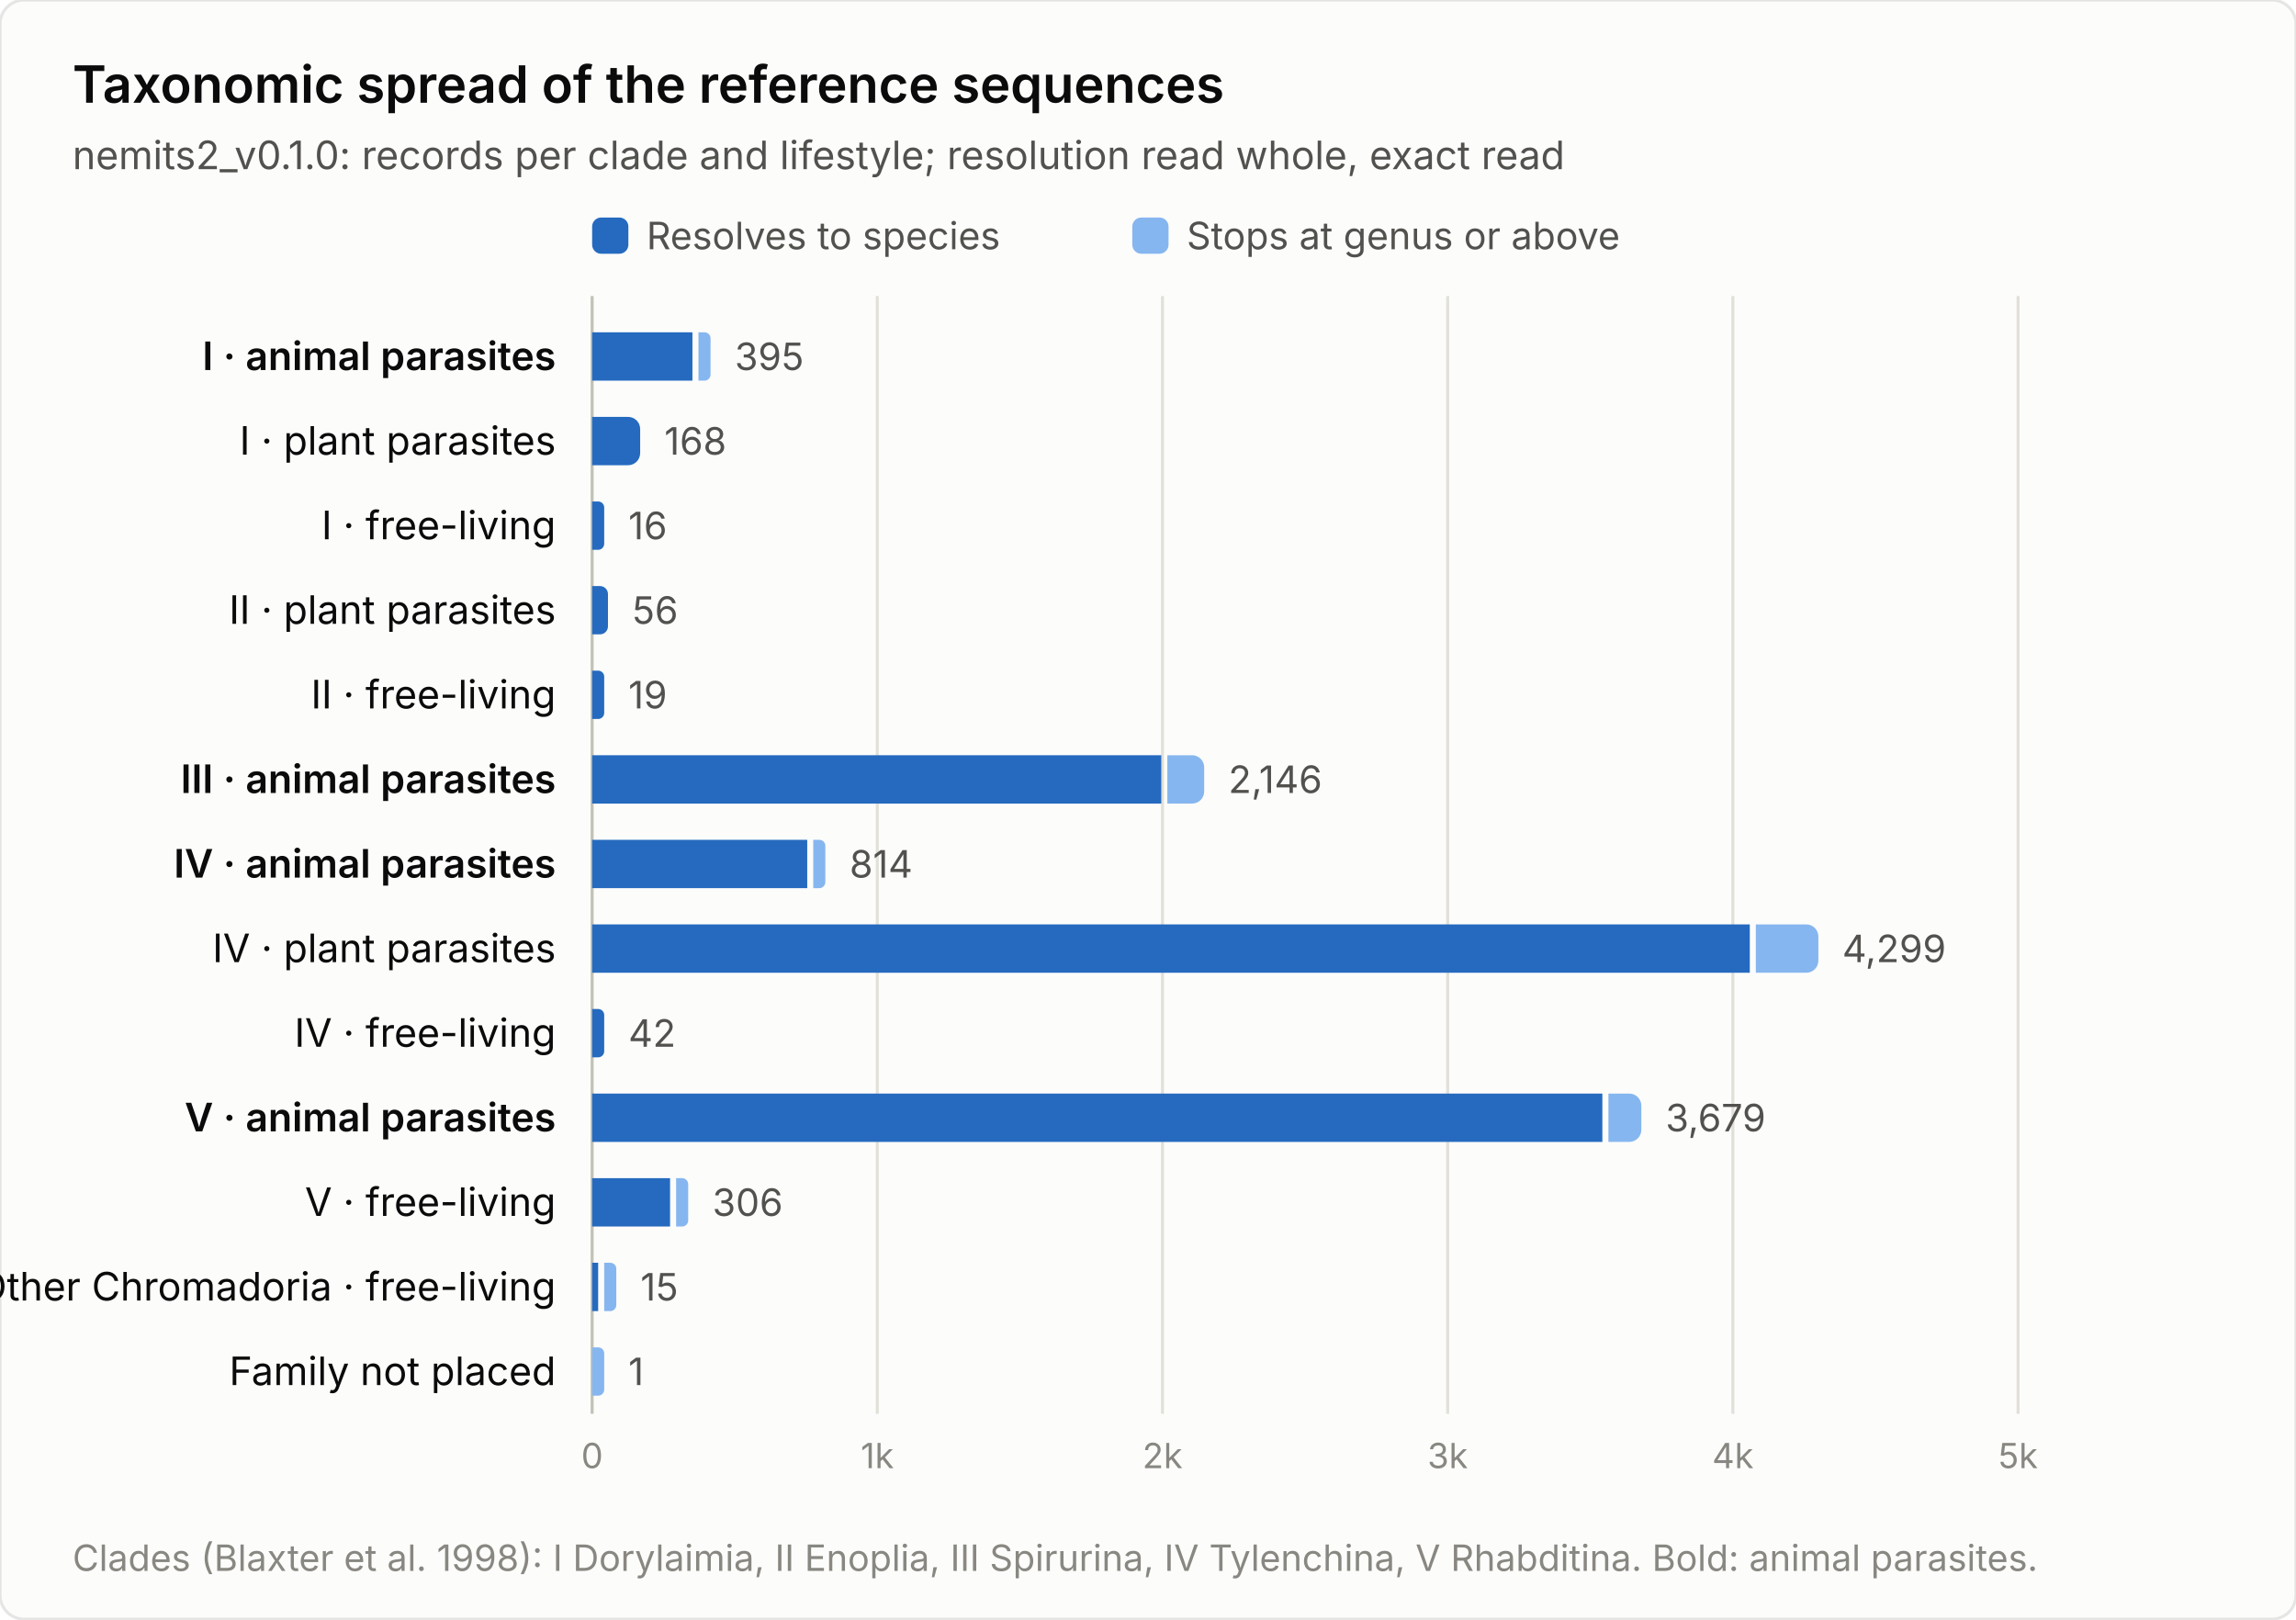
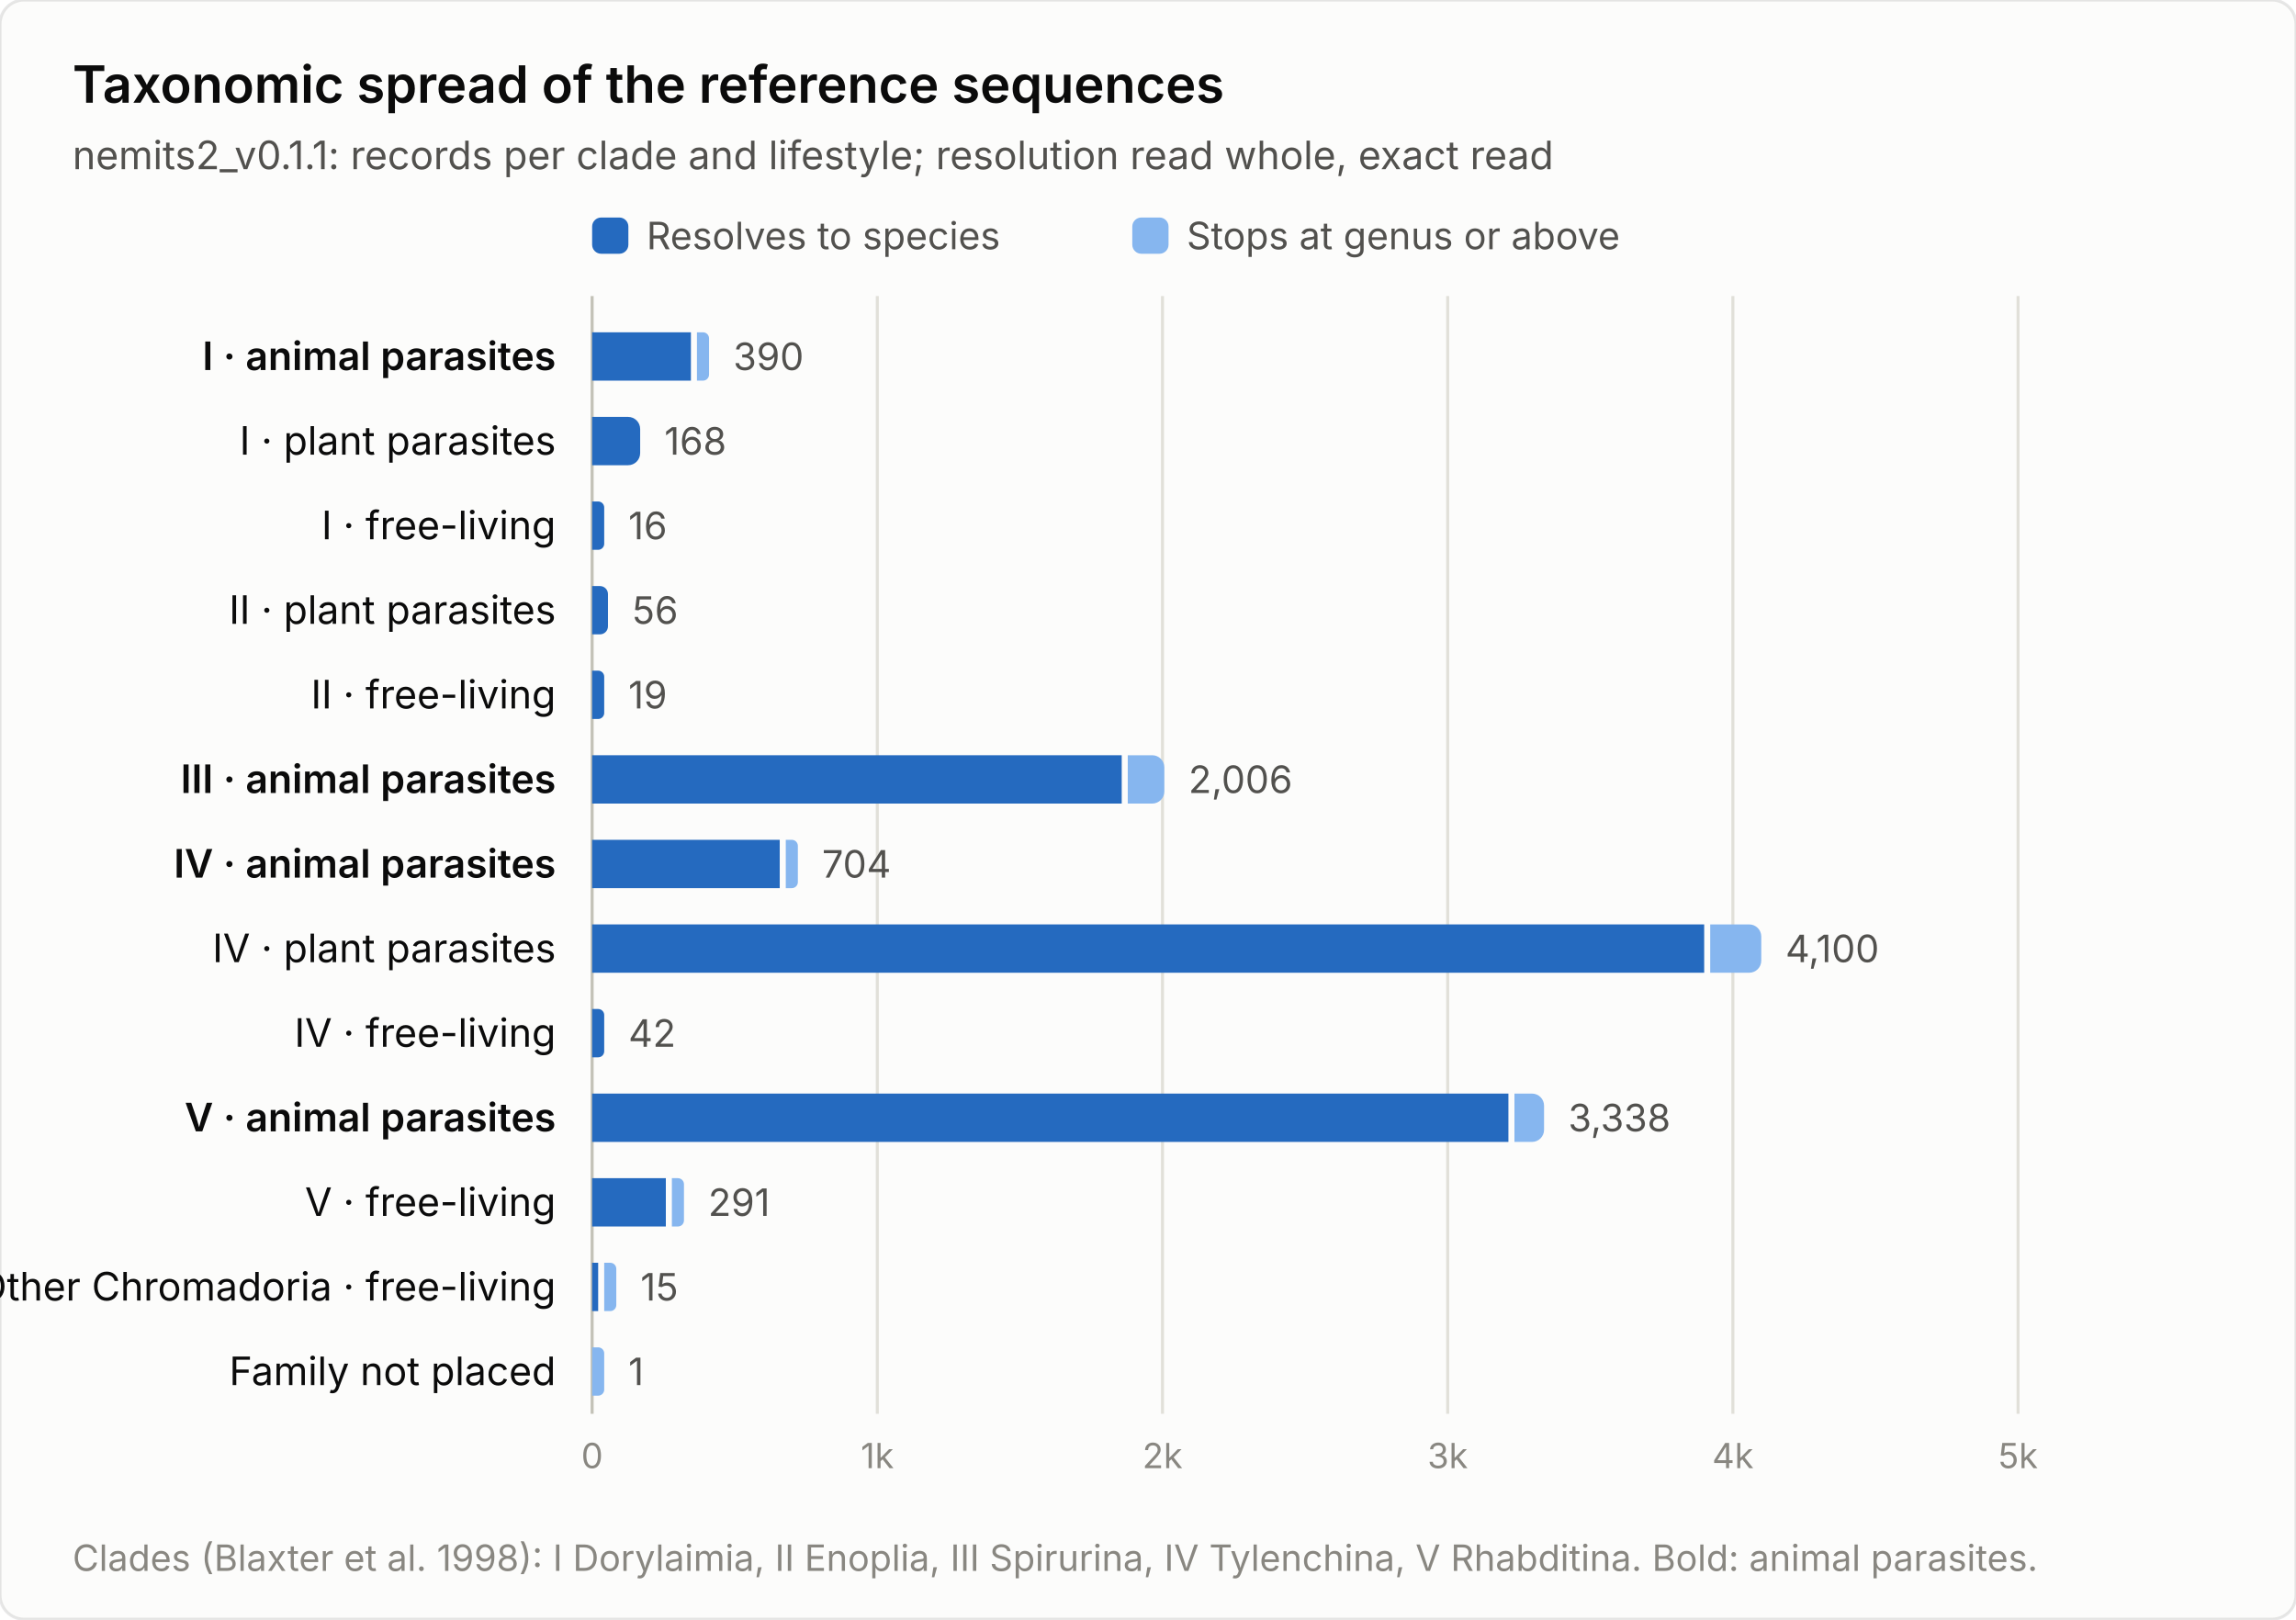
<svg xmlns="http://www.w3.org/2000/svg" width="760" height="536" viewBox="0 0 760 536" font-family="system-ui, -apple-system, &quot;Segoe UI&quot;, sans-serif" role="img" aria-label="Taxonomic spread of the reference sequences">
  <rect width="760" height="536" rx="8" fill="#fcfcfb" stroke="rgba(11,11,11,0.10)" />
  <text x="24" y="34" font-size="17" font-weight="600" fill="#0b0b0b">Taxonomic spread of the reference sequences</text>
-   <text x="24" y="56" font-size="13" fill="#52514e">nemits2_v0.1.0: records per clade and lifestyle; resolution read whole, exact read</text>
+   <text x="24" y="56" font-size="13" fill="#52514e">nemits2_v0.1.1: records per clade and lifestyle; resolution read whole, exact read</text>
  <rect x="196" y="72" width="12" height="12" rx="3" fill="#256abf" />
  <text x="214" y="82.5" font-size="12.5" fill="#52514e">Resolves to species</text>
  <rect x="374.8" y="72" width="12" height="12" rx="3" fill="#86b6ef" />
  <text x="392.8" y="82.5" font-size="12.5" fill="#52514e">Stops at genus or above</text>
  <line x1="196.0" y1="98" x2="196.0" y2="468" stroke="#c3c2b7" stroke-width="1" />
  <text x="196.0" y="486" font-size="11.5" fill="#898781" text-anchor="middle" font-variant-numeric="tabular-nums">0</text>
  <line x1="290.4" y1="98" x2="290.4" y2="468" stroke="#e1e0d9" stroke-width="1" />
  <text x="290.4" y="486" font-size="11.5" fill="#898781" text-anchor="middle" font-variant-numeric="tabular-nums">1k</text>
  <line x1="384.8" y1="98" x2="384.8" y2="468" stroke="#e1e0d9" stroke-width="1" />
  <text x="384.8" y="486" font-size="11.5" fill="#898781" text-anchor="middle" font-variant-numeric="tabular-nums">2k</text>
  <line x1="479.2" y1="98" x2="479.2" y2="468" stroke="#e1e0d9" stroke-width="1" />
  <text x="479.2" y="486" font-size="11.5" fill="#898781" text-anchor="middle" font-variant-numeric="tabular-nums">3k</text>
  <line x1="573.6" y1="98" x2="573.6" y2="468" stroke="#e1e0d9" stroke-width="1" />
  <text x="573.6" y="486" font-size="11.5" fill="#898781" text-anchor="middle" font-variant-numeric="tabular-nums">4k</text>
  <line x1="668.0" y1="98" x2="668.0" y2="468" stroke="#e1e0d9" stroke-width="1" />
  <text x="668.0" y="486" font-size="11.5" fill="#898781" text-anchor="middle" font-variant-numeric="tabular-nums">5k</text>
  <text x="184" y="122.5" font-size="13" font-weight="600" fill="#0b0b0b" text-anchor="end">I · animal parasites</text>
-   <rect x="196.0" y="110.0" width="33.2" height="16" fill="#256abf" />
-   <path d="M231.2,110.0 h2.0 a2.0,2.0 0 0 1 2.0,2.0 v12.0 a2.0,2.0 0 0 1 -2.0,2.0 h-2.0 z" fill="#86b6ef" />
-   <text x="243.2" y="122.5" font-size="12.5" fill="#52514e" font-variant-numeric="tabular-nums">395</text>
+   <rect x="196.0" y="110.0" width="32.7" height="16" fill="#256abf" />
+   <path d="M230.7,110.0 h2.0 a2.0,2.0 0 0 1 2.0,2.0 v12.0 a2.0,2.0 0 0 1 -2.0,2.0 h-2.0 z" fill="#86b6ef" />
+   <text x="242.7" y="122.5" font-size="12.5" fill="#52514e" font-variant-numeric="tabular-nums">390</text>
  <text x="184" y="150.5" font-size="13" font-weight="400" fill="#0b0b0b" text-anchor="end">I · plant parasites</text>
  <path d="M196.0,138.0 h11.9 a4,4 0 0 1 4,4 v8.0 a4,4 0 0 1 -4,4 h-11.9 z" fill="#256abf" />
  <text x="219.9" y="150.5" font-size="12.5" fill="#52514e" font-variant-numeric="tabular-nums">168</text>
  <text x="184" y="178.5" font-size="13" font-weight="400" fill="#0b0b0b" text-anchor="end">I · free-living</text>
  <path d="M196.0,166.0 h2.0 a2.0,2.0 0 0 1 2.0,2.0 v12.0 a2.0,2.0 0 0 1 -2.0,2.0 h-2.0 z" fill="#256abf" />
  <text x="208.0" y="178.5" font-size="12.5" fill="#52514e" font-variant-numeric="tabular-nums">16</text>
  <text x="184" y="206.5" font-size="13" font-weight="400" fill="#0b0b0b" text-anchor="end">II · plant parasites</text>
  <path d="M196.0,194.0 h2.6 a2.643,2.643 0 0 1 2.643,2.643 v10.7 a2.643,2.643 0 0 1 -2.643,2.643 h-2.6 z" fill="#256abf" />
  <text x="209.3" y="206.5" font-size="12.5" fill="#52514e" font-variant-numeric="tabular-nums">56</text>
  <text x="184" y="234.5" font-size="13" font-weight="400" fill="#0b0b0b" text-anchor="end">II · free-living</text>
  <path d="M196.0,222.0 h2.0 a2.0,2.0 0 0 1 2.0,2.0 v12.0 a2.0,2.0 0 0 1 -2.0,2.0 h-2.0 z" fill="#256abf" />
  <text x="208.0" y="234.5" font-size="12.5" fill="#52514e" font-variant-numeric="tabular-nums">19</text>
  <text x="184" y="262.5" font-size="13" font-weight="600" fill="#0b0b0b" text-anchor="end">III · animal parasites</text>
-   <rect x="196.0" y="250.0" width="188.4" height="16" fill="#256abf" />
-   <path d="M386.4,250.0 h8.2 a4,4 0 0 1 4,4 v8.0 a4,4 0 0 1 -4,4 h-8.2 z" fill="#86b6ef" />
-   <text x="406.6" y="262.5" font-size="12.5" fill="#52514e" font-variant-numeric="tabular-nums">2,146</text>
+   <rect x="196.0" y="250.0" width="175.3" height="16" fill="#256abf" />
+   <path d="M373.3,250.0 h8.1 a4,4 0 0 1 4,4 v8.0 a4,4 0 0 1 -4,4 h-8.1 z" fill="#86b6ef" />
+   <text x="393.4" y="262.5" font-size="12.5" fill="#52514e" font-variant-numeric="tabular-nums">2,006</text>
  <text x="184" y="290.5" font-size="13" font-weight="600" fill="#0b0b0b" text-anchor="end">IV · animal parasites</text>
-   <rect x="196.0" y="278.0" width="71.2" height="16" fill="#256abf" />
-   <path d="M269.2,278.0 h2.0 a2.0,2.0 0 0 1 2.0,2.0 v12.0 a2.0,2.0 0 0 1 -2.0,2.0 h-2.0 z" fill="#86b6ef" />
-   <text x="281.2" y="290.5" font-size="12.5" fill="#52514e" font-variant-numeric="tabular-nums">814</text>
+   <rect x="196.0" y="278.0" width="62.1" height="16" fill="#256abf" />
+   <path d="M260.1,278.0 h2.0 a2.0,2.0 0 0 1 2.0,2.0 v12.0 a2.0,2.0 0 0 1 -2.0,2.0 h-2.0 z" fill="#86b6ef" />
+   <text x="272.1" y="290.5" font-size="12.5" fill="#52514e" font-variant-numeric="tabular-nums">704</text>
  <text x="184" y="318.5" font-size="13" font-weight="400" fill="#0b0b0b" text-anchor="end">IV · plant parasites</text>
-   <rect x="196.0" y="306.0" width="383.2" height="16" fill="#256abf" />
-   <path d="M581.2,306.0 h16.7 a4,4 0 0 1 4,4 v8.0 a4,4 0 0 1 -4,4 h-16.7 z" fill="#86b6ef" />
-   <text x="609.8" y="318.5" font-size="12.5" fill="#52514e" font-variant-numeric="tabular-nums">4,299</text>
+   <rect x="196.0" y="306.0" width="368.1" height="16" fill="#256abf" />
+   <path d="M566.1,306.0 h12.9 a4,4 0 0 1 4,4 v8.0 a4,4 0 0 1 -4,4 h-12.9 z" fill="#86b6ef" />
+   <text x="591.0" y="318.5" font-size="12.5" fill="#52514e" font-variant-numeric="tabular-nums">4,100</text>
  <text x="184" y="346.5" font-size="13" font-weight="400" fill="#0b0b0b" text-anchor="end">IV · free-living</text>
  <path d="M196.0,334.0 h2.0 a2.0,2.0 0 0 1 2.0,2.0 v12.0 a2.0,2.0 0 0 1 -2.0,2.0 h-2.0 z" fill="#256abf" />
  <text x="208.0" y="346.5" font-size="12.5" fill="#52514e" font-variant-numeric="tabular-nums">42</text>
  <text x="184" y="374.5" font-size="13" font-weight="600" fill="#0b0b0b" text-anchor="end">V · animal parasites</text>
-   <rect x="196.0" y="362.0" width="334.4" height="16" fill="#256abf" />
-   <path d="M532.4,362.0 h6.9 a4,4 0 0 1 4,4 v8.0 a4,4 0 0 1 -4,4 h-6.9 z" fill="#86b6ef" />
-   <text x="551.3" y="374.5" font-size="12.5" fill="#52514e" font-variant-numeric="tabular-nums">3,679</text>
+   <rect x="196.0" y="362.0" width="303.3" height="16" fill="#256abf" />
+   <path d="M501.3,362.0 h5.8 a4,4 0 0 1 4,4 v8.0 a4,4 0 0 1 -4,4 h-5.8 z" fill="#86b6ef" />
+   <text x="519.1" y="374.5" font-size="12.5" fill="#52514e" font-variant-numeric="tabular-nums">3,338</text>
  <text x="184" y="402.5" font-size="13" font-weight="400" fill="#0b0b0b" text-anchor="end">V · free-living</text>
-   <rect x="196.0" y="390.0" width="25.8" height="16" fill="#256abf" />
-   <path d="M223.8,390.0 h2.0 a2.0,2.0 0 0 1 2.0,2.0 v12.0 a2.0,2.0 0 0 1 -2.0,2.0 h-2.0 z" fill="#86b6ef" />
-   <text x="235.8" y="402.5" font-size="12.5" fill="#52514e" font-variant-numeric="tabular-nums">306</text>
+   <rect x="196.0" y="390.0" width="24.4" height="16" fill="#256abf" />
+   <path d="M222.4,390.0 h2.0 a2.0,2.0 0 0 1 2.0,2.0 v12.0 a2.0,2.0 0 0 1 -2.0,2.0 h-2.0 z" fill="#86b6ef" />
+   <text x="234.4" y="402.5" font-size="12.5" fill="#52514e" font-variant-numeric="tabular-nums">291</text>
  <text x="184" y="430.5" font-size="13" font-weight="400" fill="#0b0b0b" text-anchor="end">Other Chromadoria · free-living</text>
  <rect x="196.0" y="418.0" width="2.0" height="16" fill="#256abf" />
  <path d="M200.0,418.0 h2.0 a2.0,2.0 0 0 1 2.0,2.0 v12.0 a2.0,2.0 0 0 1 -2.0,2.0 h-2.0 z" fill="#86b6ef" />
  <text x="212.0" y="430.5" font-size="12.5" fill="#52514e" font-variant-numeric="tabular-nums">15</text>
  <text x="184" y="458.5" font-size="13" font-weight="400" fill="#0b0b0b" text-anchor="end">Family not placed</text>
  <path d="M196.0,446.0 h2.0 a2.0,2.0 0 0 1 2.0,2.0 v12.0 a2.0,2.0 0 0 1 -2.0,2.0 h-2.0 z" fill="#86b6ef" />
  <text x="208.0" y="458.5" font-size="12.5" fill="#52514e" font-variant-numeric="tabular-nums">1</text>
  <text x="24" y="520" font-size="12" fill="#898781">Clades (Blaxter et al. 1998): I Dorylaimia, II Enoplia, III Spirurina, IV Tylenchina, V Rhabditina. Bold: animal parasites.</text>
</svg>
